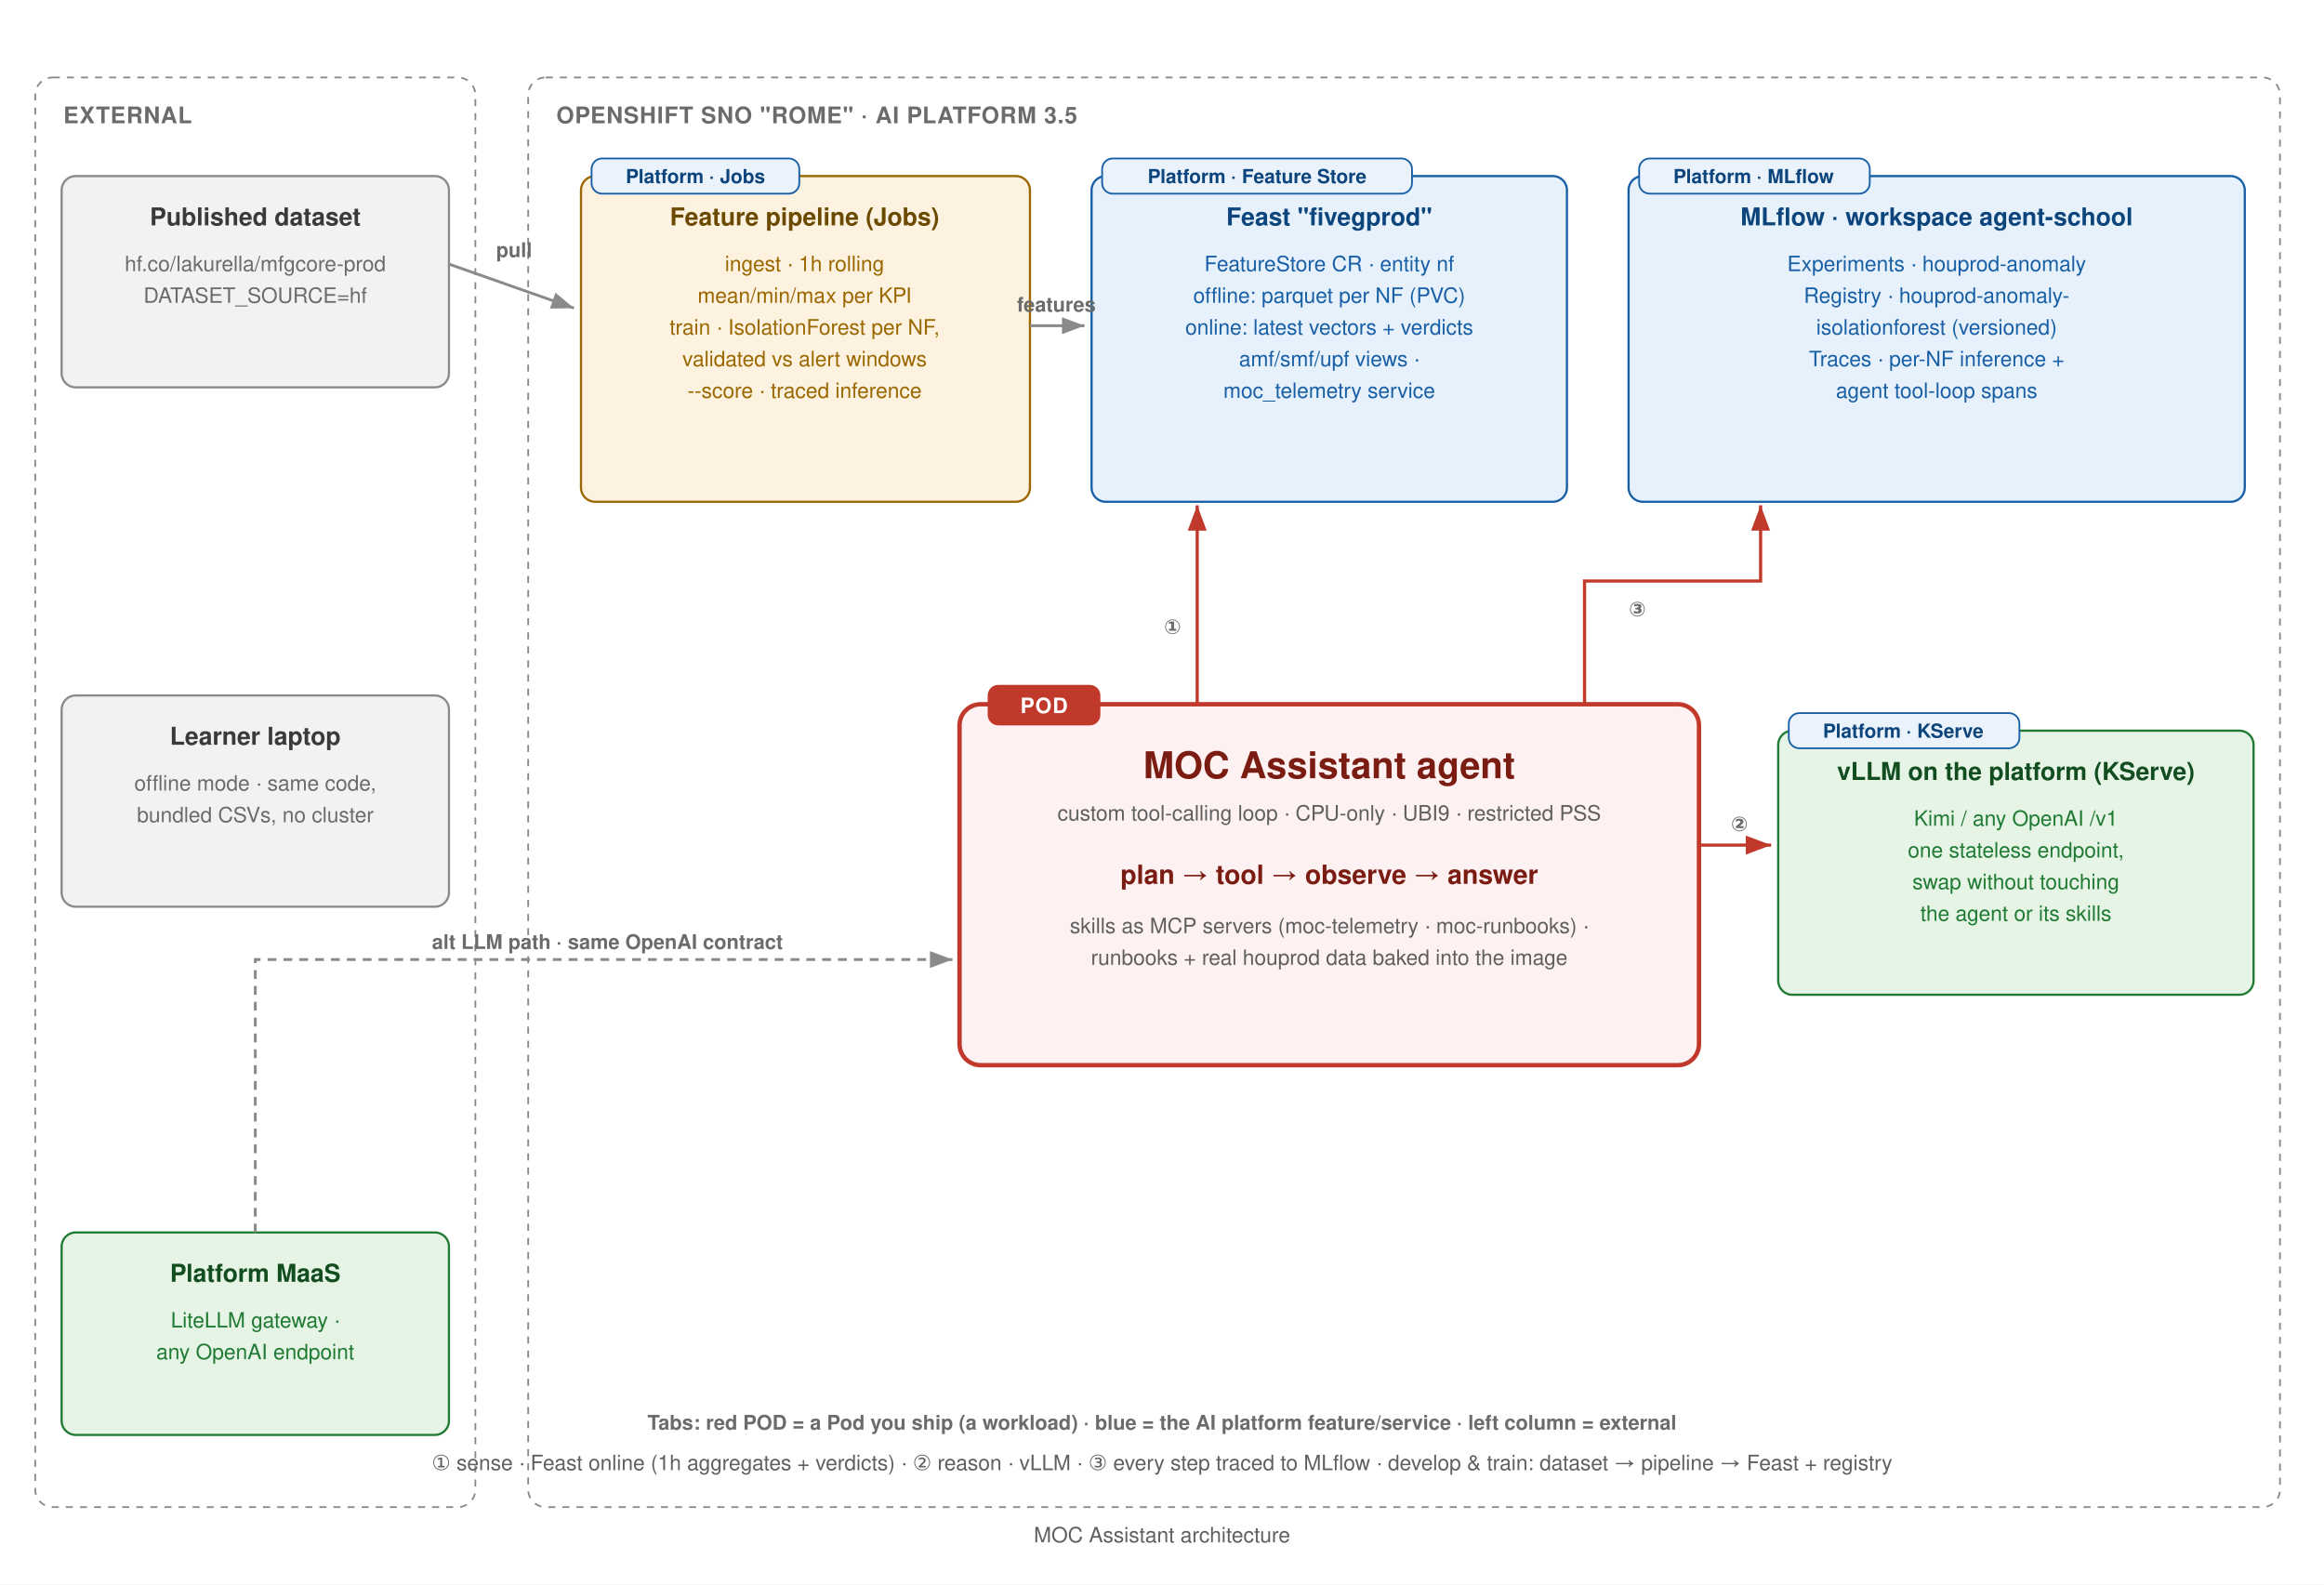
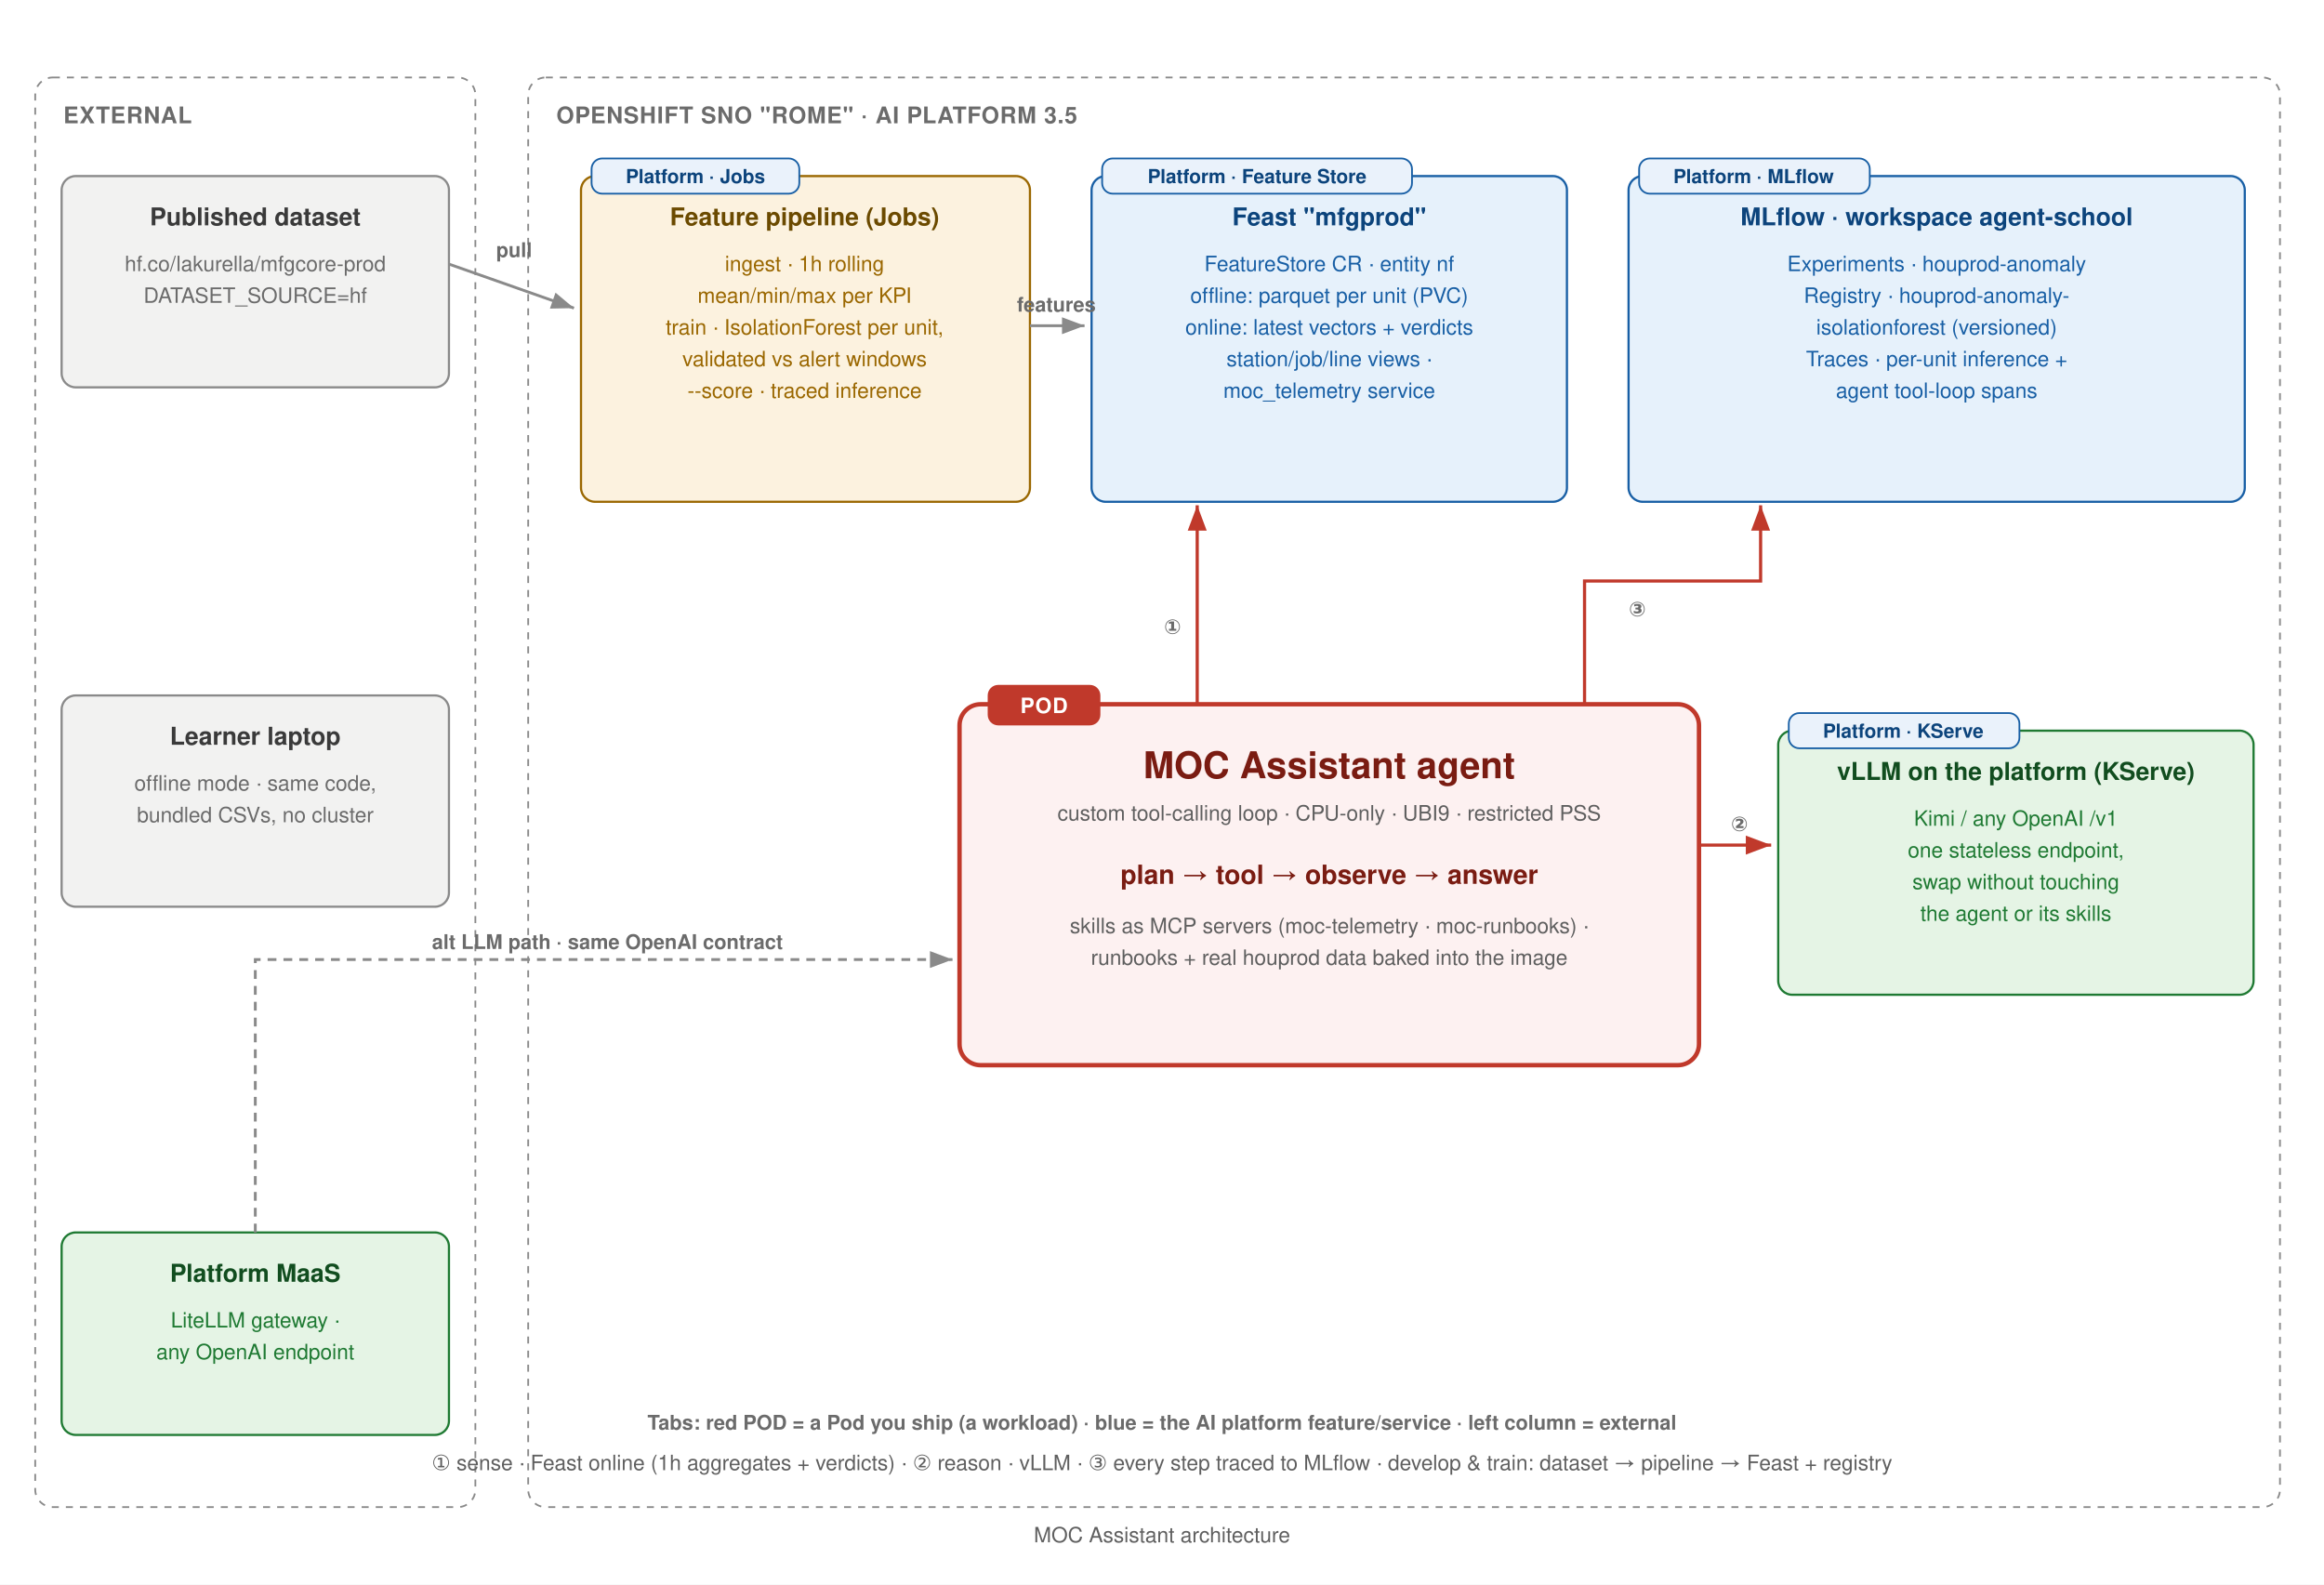
<svg xmlns="http://www.w3.org/2000/svg" viewBox="0 0 1320 900" width="1320" height="900">
  <style>
text { font-family: 'Helvetica Neue', Helvetica, Arial, sans-serif; }
.th { font-size: 14px; font-weight: 600; fill: #2a2a2a; }
.ts { font-size: 12px; font-weight: 400; fill: #5f5f5f; }
.tz { font-size: 13px; font-weight: 600; fill: #6b6b6b; letter-spacing: .4px; }
.tl { font-size: 11.5px; font-weight: 600; fill: #6b6b6b; }
.c-blue rect { fill: #E6F1FB; stroke: #185FA5; stroke-width: 1.25; }
.c-blue .th { fill: #0C447C; } .c-blue .ts { fill: #185FA5; }
.c-teal rect { fill: #E0F4F2; stroke: #0E7569; stroke-width: 1.25; }
.c-teal .th { fill: #084D45; } .c-teal .ts { fill: #0E7569; }
.c-amber rect { fill: #FCF2DF; stroke: #9A6700; stroke-width: 1.25; }
.c-amber .th { fill: #6B4A00; } .c-amber .ts { fill: #9A6700; }
.c-green rect { fill: #E5F4E5; stroke: #1F7A33; stroke-width: 1.25; }
.c-green .th { fill: #114D1F; } .c-green .ts { fill: #1F7A33; }
.c-gray rect { fill: #F2F2F1; stroke: #8a8a8a; stroke-width: 1.25; }
.c-gray .th { fill: #3A3A3A; } .c-gray .ts { fill: #6B6B6B; }
.c-agent rect { fill: #FDF1F1; stroke: #C0392B; stroke-width: 2.5; }
.agent-t { font-size: 21px; font-weight: 800; fill: #7A1C12; }
.agent-flow { font-size: 15px; font-weight: 700; fill: #7A1C12; }
.arrow { stroke: #8a8a8a; stroke-width: 1.6; fill: none; }
.arrow-h { stroke: #C0392B; stroke-width: 1.8; fill: none; }
.dashed { stroke-dasharray: 5 4; }
.tab-rhoai rect { fill:#EAF2FB; stroke:#185FA5; stroke-width:1; }
.tab-rhoai text { fill:#0C447C; font-size:11px; font-weight:700; }
.tab-pod rect { fill:#C0392B; }
.tab-pod text { fill:#ffffff; font-size:12px; font-weight:800; letter-spacing:.5px; }
</style>
  <defs>
    <marker id="a" markerWidth="10" markerHeight="8" refX="8" refY="3" orient="auto">
      <path d="M0,0 L8,3 L0,6" fill="#8a8a8a" />
    </marker>
    <marker id="ah" markerWidth="10" markerHeight="8" refX="8" refY="3" orient="auto">
      <path d="M0,0 L8,3 L0,6" fill="#C0392B" />
    </marker>
  </defs>
  <rect width="1320" height="900" fill="#ffffff" />
  <rect x="20" y="44" width="250" height="812" rx="10" fill="none" stroke="#8a8a8a" stroke-dasharray="4 4" />
  <text class="tz" x="36" y="70">EXTERNAL</text>
  <rect x="300" y="44" width="995" height="812" rx="10" fill="none" stroke="#8a8a8a" stroke-dasharray="4 4" />
  <text class="tz" x="316" y="70">OPENSHIFT SNO "ROME" · AI PLATFORM 3.5</text>
  <g class="c-gray">
    <rect x="35" y="100" width="220" height="120" rx="8" />
    <text class="th" x="145" y="128" text-anchor="middle">Published dataset</text>
    <text class="ts" x="145" y="154" text-anchor="middle">hf.co/lakurella/mfgcore-prod</text>
    <text class="ts" x="145" y="172" text-anchor="middle">DATASET_SOURCE=hf</text>
  </g>
  <g class="c-gray">
    <rect x="35" y="395" width="220" height="120" rx="8" />
    <text class="th" x="145" y="423" text-anchor="middle">Learner laptop</text>
    <text class="ts" x="145" y="449" text-anchor="middle">offline mode · same code,</text>
    <text class="ts" x="145" y="467" text-anchor="middle">bundled CSVs, no cluster</text>
  </g>
  <g class="c-green">
    <rect x="35" y="700" width="220" height="115" rx="8" />
    <text class="th" x="145" y="728" text-anchor="middle">Platform MaaS</text>
    <text class="ts" x="145" y="754" text-anchor="middle">LiteLLM gateway ·</text>
    <text class="ts" x="145" y="772" text-anchor="middle">any OpenAI endpoint</text>
  </g>
  <g class="c-amber">
    <rect x="330" y="100" width="255" height="185" rx="8" />
    <text class="th" x="457" y="128" text-anchor="middle">Feature pipeline (Jobs)</text>
    <text class="ts" x="457" y="154" text-anchor="middle">ingest · 1h rolling</text>
    <text class="ts" x="457" y="172" text-anchor="middle">mean/min/max per KPI</text>
-     <text class="ts" x="457" y="190" text-anchor="middle">train · IsolationForest per NF,</text>
+     <text class="ts" x="457" y="190" text-anchor="middle">train · IsolationForest per unit,</text>
    <text class="ts" x="457" y="208" text-anchor="middle">validated vs alert windows</text>
    <text class="ts" x="457" y="226" text-anchor="middle">--score · traced inference</text>
  </g>
  <g class="tab-rhoai">
    <rect x="336" y="90" width="118" height="20" rx="6" />
    <text x="395" y="104" text-anchor="middle">Platform · Jobs</text>
  </g>
  <g class="c-blue">
    <rect x="620" y="100" width="270" height="185" rx="8" />
-     <text class="th" x="755" y="128" text-anchor="middle">Feast "fivegprod"</text>
+     <text class="th" x="755" y="128" text-anchor="middle">Feast "mfgprod"</text>
    <text class="ts" x="755" y="154" text-anchor="middle">FeatureStore CR · entity nf</text>
-     <text class="ts" x="755" y="172" text-anchor="middle">offline: parquet per NF (PVC)</text>
+     <text class="ts" x="755" y="172" text-anchor="middle">offline: parquet per unit (PVC)</text>
    <text class="ts" x="755" y="190" text-anchor="middle">online: latest vectors + verdicts</text>
-     <text class="ts" x="755" y="208" text-anchor="middle">amf/smf/upf views ·</text>
+     <text class="ts" x="755" y="208" text-anchor="middle">station/job/line views ·</text>
    <text class="ts" x="755" y="226" text-anchor="middle">moc_telemetry service</text>
  </g>
  <g class="tab-rhoai">
    <rect x="626" y="90" width="176" height="20" rx="6" />
    <text x="714" y="104" text-anchor="middle">Platform · Feature Store</text>
  </g>
  <g class="c-blue">
    <rect x="925" y="100" width="350" height="185" rx="8" />
    <text class="th" x="1100" y="128" text-anchor="middle">MLflow · workspace agent-school</text>
    <text class="ts" x="1100" y="154" text-anchor="middle">Experiments · houprod-anomaly</text>
    <text class="ts" x="1100" y="172" text-anchor="middle">Registry · houprod-anomaly-</text>
    <text class="ts" x="1100" y="190" text-anchor="middle">isolationforest (versioned)</text>
-     <text class="ts" x="1100" y="208" text-anchor="middle">Traces · per-NF inference +</text>
+     <text class="ts" x="1100" y="208" text-anchor="middle">Traces · per-unit inference +</text>
    <text class="ts" x="1100" y="226" text-anchor="middle">agent tool-loop spans</text>
  </g>
  <g class="tab-rhoai">
    <rect x="931" y="90" width="131" height="20" rx="6" />
    <text x="996" y="104" text-anchor="middle">Platform · MLflow</text>
  </g>
  <g class="c-agent">
    <rect x="545" y="400" width="420" height="205" rx="12" />
    <text class="agent-t" x="755" y="442" text-anchor="middle">MOC Assistant agent</text>
    <text class="ts" x="755" y="466" text-anchor="middle">custom tool-calling loop · CPU-only · UBI9 · restricted PSS</text>
    <text class="agent-flow" x="755" y="502" text-anchor="middle">plan → tool → observe → answer</text>
    <text class="ts" x="755" y="530" text-anchor="middle">skills as MCP servers (moc-telemetry · moc-runbooks) ·</text>
    <text class="ts" x="755" y="548" text-anchor="middle">runbooks + real houprod data baked into the image</text>
  </g>
  <g class="tab-pod">
    <rect x="561" y="389" width="64" height="23" rx="6" />
    <text x="593" y="405" text-anchor="middle">POD</text>
  </g>
  <g class="c-green">
    <rect x="1010" y="415" width="270" height="150" rx="8" />
    <text class="th" x="1145" y="443" text-anchor="middle">vLLM on the platform (KServe)</text>
    <text class="ts" x="1145" y="469" text-anchor="middle">Kimi / any OpenAI /v1</text>
    <text class="ts" x="1145" y="487" text-anchor="middle">one stateless endpoint,</text>
    <text class="ts" x="1145" y="505" text-anchor="middle">swap without touching</text>
    <text class="ts" x="1145" y="523" text-anchor="middle">the agent or its skills</text>
  </g>
  <g class="tab-rhoai">
    <rect x="1016" y="405" width="131" height="20" rx="6" />
    <text x="1081" y="419" text-anchor="middle">Platform · KServe</text>
  </g>
  <polyline class="arrow-h" points="680,400 680,287" marker-end="url(#ah)" />
  <text class="tl" x="666" y="360" text-anchor="middle">①</text>
  <polyline class="arrow-h" points="965,480 1006,480" marker-end="url(#ah)" />
  <text class="tl" x="988" y="472" text-anchor="middle">②</text>
  <polyline class="arrow-h" points="900,400 900,330 1000,330 1000,287" marker-end="url(#ah)" />
  <text class="tl" x="930" y="350" text-anchor="middle">③</text>
  <polyline class="arrow" points="255,150 326,175" marker-end="url(#a)" />
  <text class="tl" x="292" y="146" text-anchor="middle">pull</text>
  <polyline class="arrow" points="585,185 616,185" marker-end="url(#a)" />
  <text class="tl" x="600" y="177" text-anchor="middle">features</text>
  <polyline class="arrow dashed" points="145,700 145,545 541,545" marker-end="url(#a)" />
  <text class="tl" x="345" y="539" text-anchor="middle">alt LLM path · same OpenAI contract</text>
  <text class="tl" x="660" y="812" text-anchor="middle">Tabs: red POD = a Pod you ship (a workload) · blue = the AI platform feature/service · left column = external</text>
  <text class="ts" x="660" y="835" text-anchor="middle">① sense · Feast online (1h aggregates + verdicts) · ② reason · vLLM · ③ every step traced to MLflow · develop &amp; train: dataset → pipeline → Feast + registry</text>
  <text class="ts" x="660" y="876" text-anchor="middle">MOC Assistant architecture</text>
</svg>
